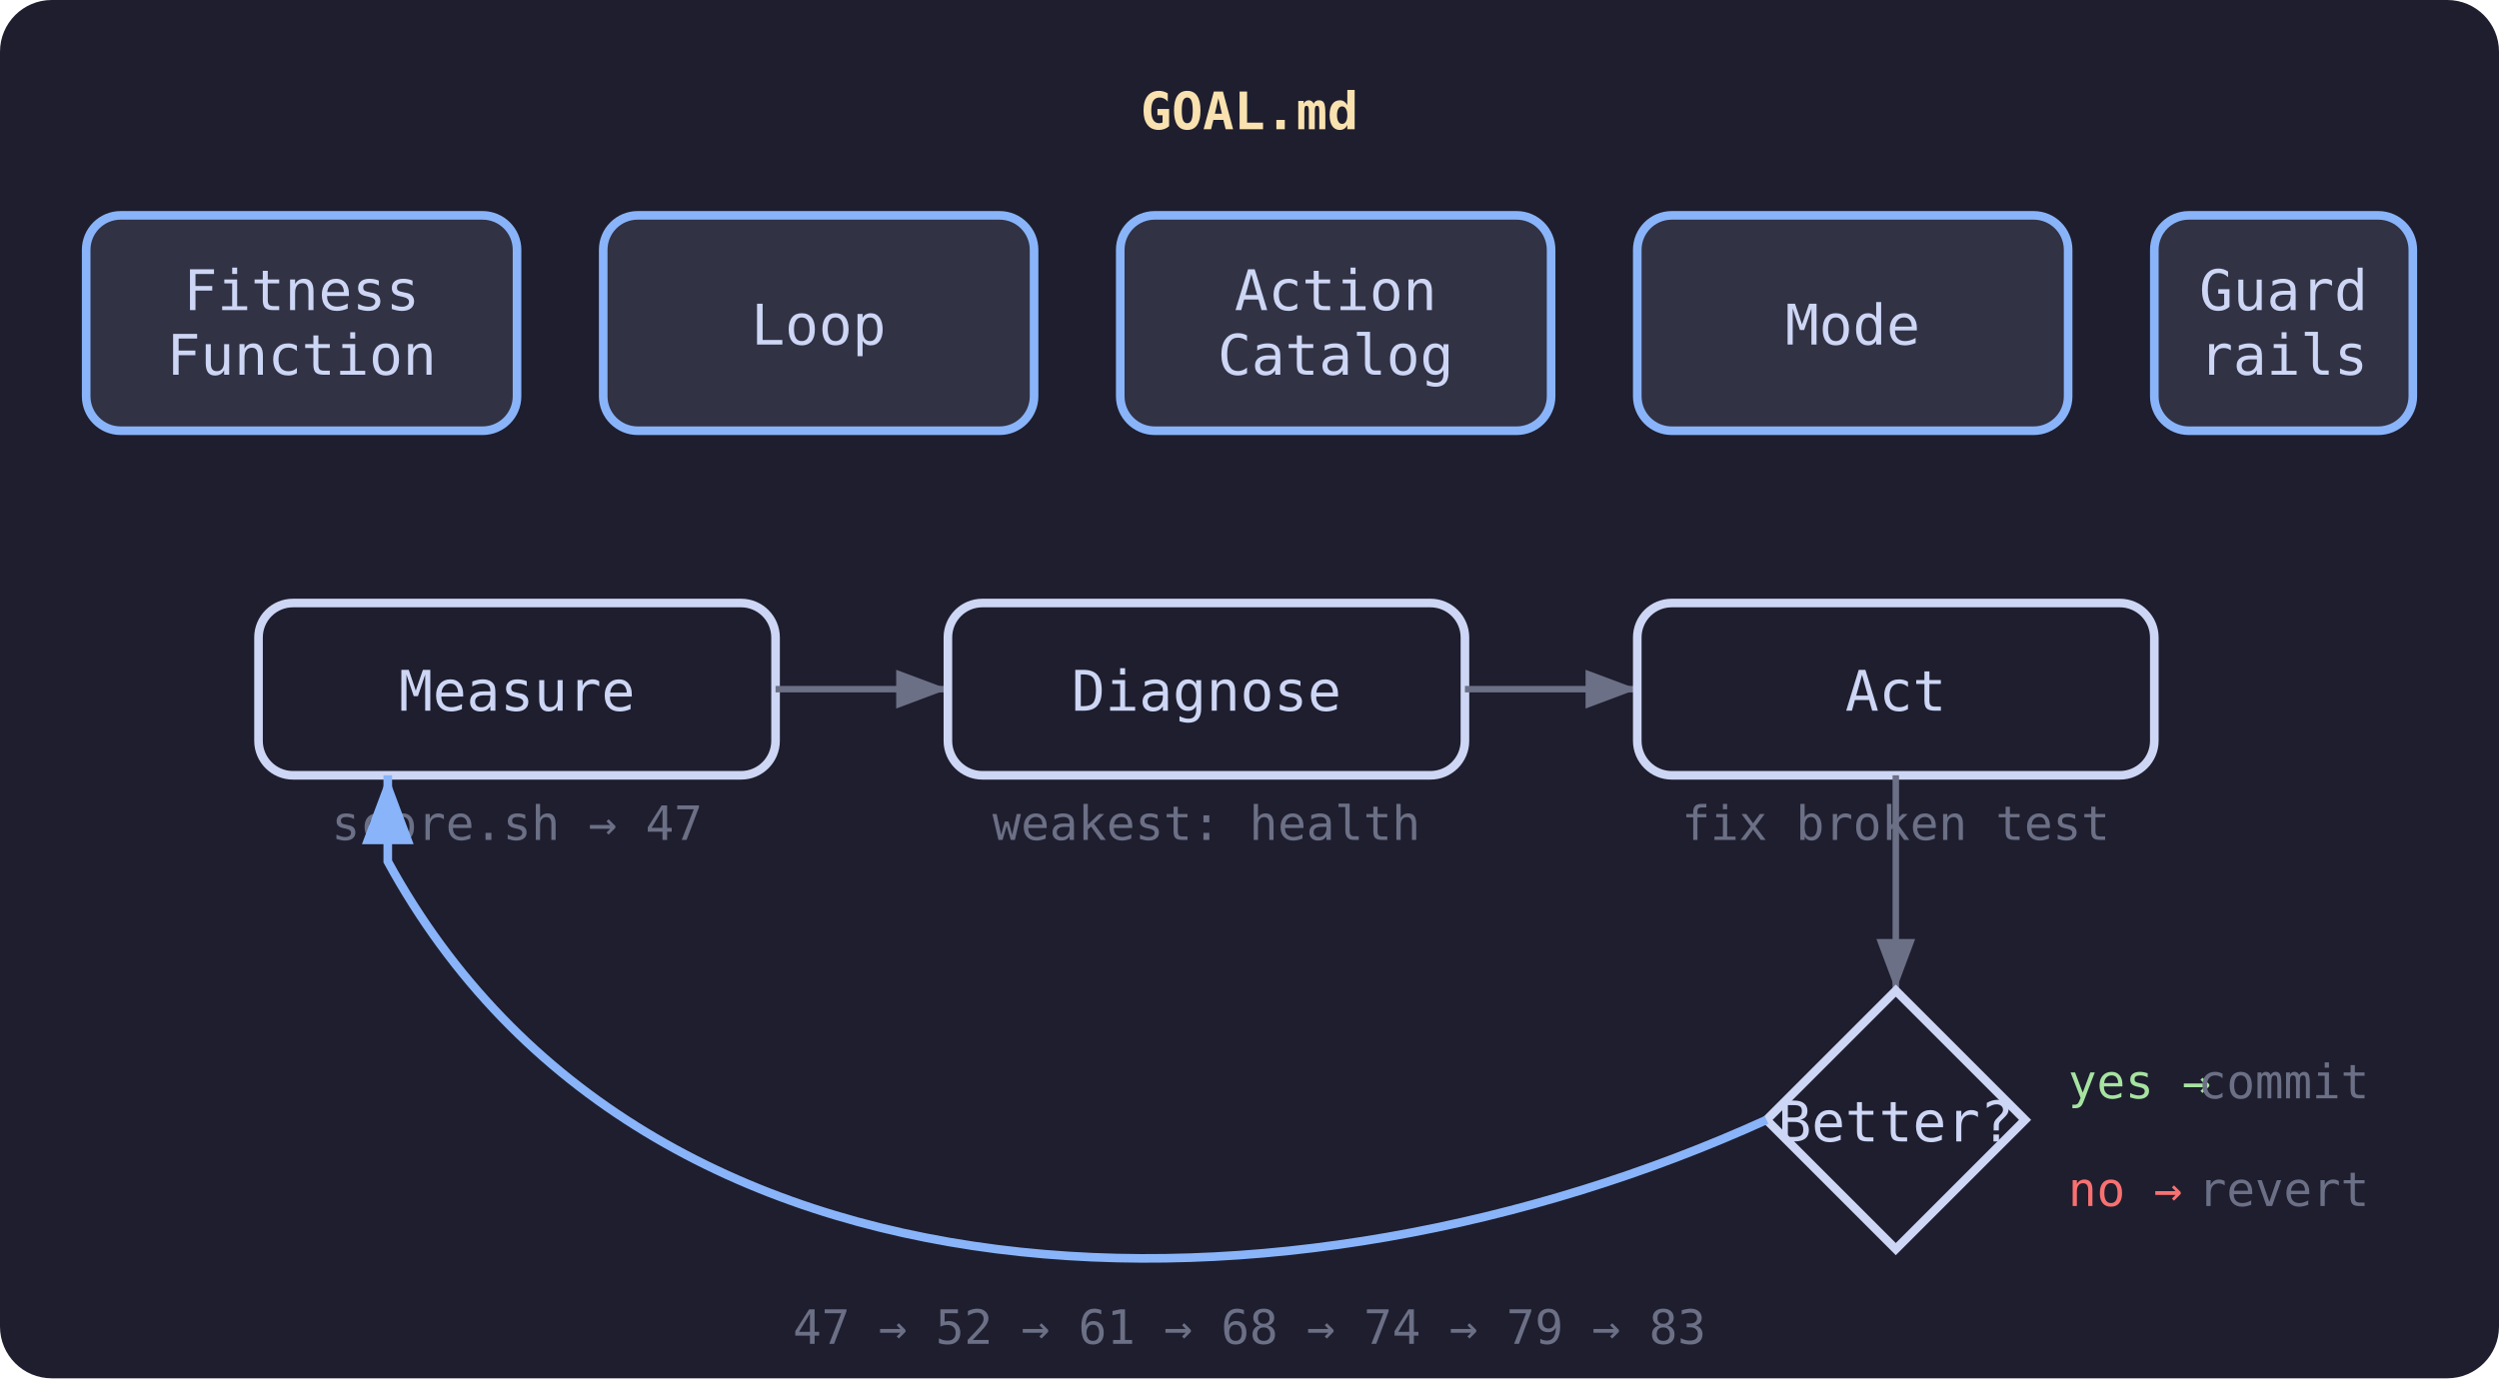
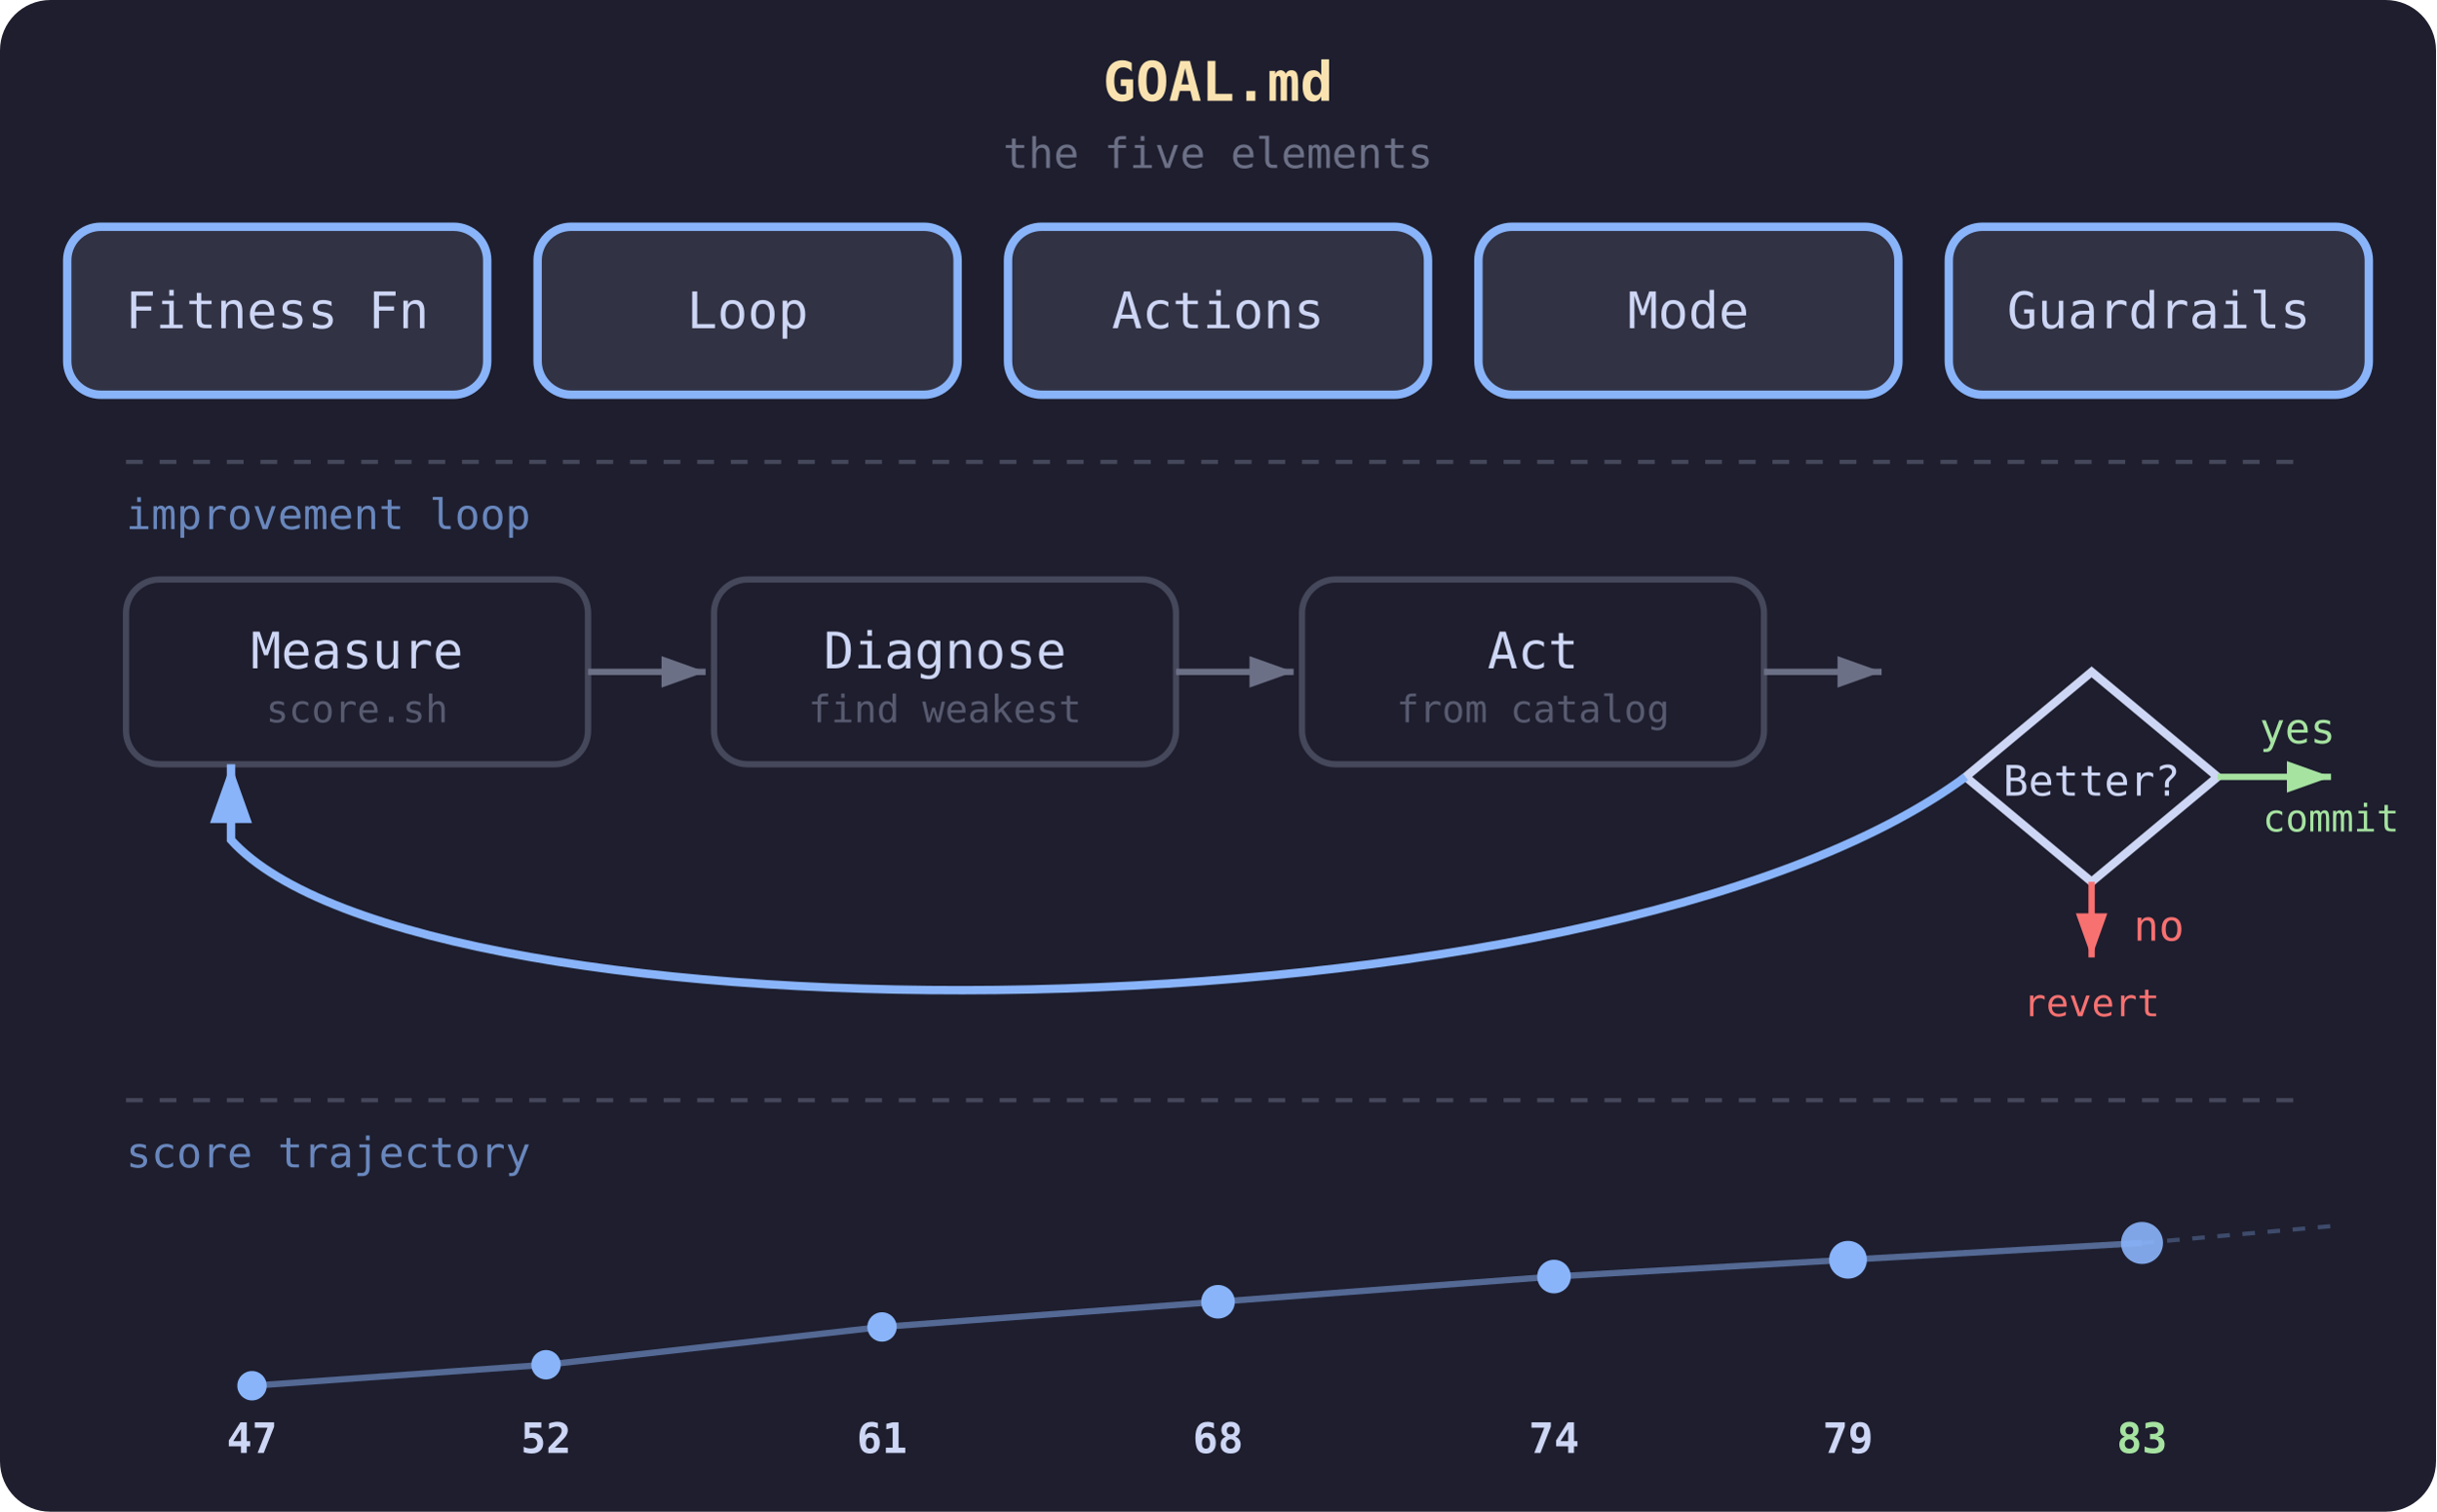
- <svg xmlns="http://www.w3.org/2000/svg" width="580" height="320" viewBox="0 0 580 320">
+ <svg xmlns="http://www.w3.org/2000/svg" width="580" height="360" viewBox="0 0 580 360">
  <style>
    .bg { fill: #1e1e2e; }
-     .box { fill: none; stroke: #cdd6f4; stroke-width: 2; rx: 8; }
-     .box-active { fill: #313244; stroke: #89b4fa; stroke-width: 2; rx: 8; }
-     .label { fill: #cdd6f4; font-family: 'SF Mono', 'Fira Code', monospace; font-size: 13px; text-anchor: middle; }
-     .label-sm { fill: #6c7086; font-family: 'SF Mono', 'Fira Code', monospace; font-size: 11px; text-anchor: middle; }
-     .arrow { stroke: #6c7086; stroke-width: 1.5; fill: none; marker-end: url(#arrowhead); }
-     .loop-arrow { stroke: #89b4fa; stroke-width: 2; fill: none; marker-end: url(#arrowblue); }
-     .gate-yes { fill: #a6e3a1; font-family: 'SF Mono', monospace; font-size: 11px; }
-     .gate-no { fill: #f87171; font-family: 'SF Mono', monospace; font-size: 11px; }
-     .file { fill: #f9e2af; font-family: 'SF Mono', monospace; font-size: 12px; font-weight: bold; text-anchor: middle; }
+     .box { fill: #313244; stroke: #89b4fa; stroke-width: 2; rx: 8; }
+     .box-dim { fill: none; stroke: #45475a; stroke-width: 1.5; rx: 8; }
+     .label { fill: #cdd6f4; font-family: 'SF Mono', 'Fira Code', monospace; font-size: 12px; text-anchor: middle; dominant-baseline: central; }
+     .label-sm { fill: #6c7086; font-family: 'SF Mono', 'Fira Code', monospace; font-size: 10px; text-anchor: middle; }
+     .label-xs { fill: #585b70; font-family: 'SF Mono', 'Fira Code', monospace; font-size: 9px; text-anchor: middle; }
+     .arrow { stroke: #6c7086; stroke-width: 1.5; fill: none; marker-end: url(#arrow-gray); }
+     .arrow-blue { stroke: #89b4fa; stroke-width: 2; fill: none; marker-end: url(#arrow-blue); }
+     .arrow-green { stroke: #a6e3a1; stroke-width: 1.5; fill: none; marker-end: url(#arrow-green); }
+     .arrow-red { stroke: #f87171; stroke-width: 1.5; fill: none; marker-end: url(#arrow-red); }
+     .gate { fill: none; stroke: #cdd6f4; stroke-width: 2; }
+     .gate-yes { fill: #a6e3a1; font-family: 'SF Mono', monospace; font-size: 10px; text-anchor: start; }
+     .gate-no { fill: #f87171; font-family: 'SF Mono', monospace; font-size: 10px; text-anchor: start; }
+     .file { fill: #f9e2af; font-family: 'SF Mono', monospace; font-size: 13px; font-weight: bold; text-anchor: middle; }
+     .section { fill: #89b4fa; font-family: 'SF Mono', monospace; font-size: 10px; text-anchor: start; opacity: 0.7; }
+     .score-dot { fill: #89b4fa; }
+     .score-line { stroke: #89b4fa; stroke-width: 1.5; fill: none; opacity: 0.5; }
+     .score-text { fill: #6c7086; font-family: 'SF Mono', monospace; font-size: 9px; text-anchor: middle; }
+     .score-num { fill: #cdd6f4; font-family: 'SF Mono', monospace; font-size: 10px; text-anchor: middle; font-weight: bold; }
  </style>
  <defs>
-     <marker id="arrowhead" markerWidth="8" markerHeight="6" refX="8" refY="3" orient="auto">
-       <polygon points="0 0, 8 3, 0 6" fill="#6c7086" />
+     <marker id="arrow-gray" markerWidth="7" markerHeight="5" refX="7" refY="2.5" orient="auto">
+       <polygon points="0 0, 7 2.5, 0 5" fill="#6c7086" />
    </marker>
-     <marker id="arrowblue" markerWidth="8" markerHeight="6" refX="8" refY="3" orient="auto">
-       <polygon points="0 0, 8 3, 0 6" fill="#89b4fa" />
+     <marker id="arrow-blue" markerWidth="7" markerHeight="5" refX="7" refY="2.5" orient="auto">
+       <polygon points="0 0, 7 2.5, 0 5" fill="#89b4fa" />
+     </marker>
+     <marker id="arrow-green" markerWidth="7" markerHeight="5" refX="7" refY="2.5" orient="auto">
+       <polygon points="0 0, 7 2.5, 0 5" fill="#a6e3a1" />
+     </marker>
+     <marker id="arrow-red" markerWidth="7" markerHeight="5" refX="7" refY="2.5" orient="auto">
+       <polygon points="0 0, 7 2.5, 0 5" fill="#f87171" />
    </marker>
  </defs>
-   <rect class="bg" width="580" height="320" rx="12" />
-   <text class="file" x="290" y="30">GOAL.md</text>
-   <rect class="box-active" x="20" y="50" width="100" height="50" />
-   <text class="label" x="70" y="72">Fitness</text>
-   <text class="label" x="70" y="87">Function</text>
-   <rect class="box-active" x="140" y="50" width="100" height="50" />
-   <text class="label" x="190" y="80">Loop</text>
-   <rect class="box-active" x="260" y="50" width="100" height="50" />
-   <text class="label" x="310" y="72">Action</text>
-   <text class="label" x="310" y="87">Catalog</text>
-   <rect class="box-active" x="380" y="50" width="100" height="50" />
-   <text class="label" x="430" y="80">Mode</text>
-   <rect class="box-active" x="500" y="50" width="60" height="50" />
-   <text class="label" x="530" y="72">Guard</text>
-   <text class="label" x="530" y="87">rails</text>
-   <rect class="box" x="60" y="140" width="120" height="40" />
-   <text class="label" x="120" y="165">Measure</text>
-   <text class="label-sm" x="120" y="195">score.sh → 47</text>
-   <path class="arrow" d="M 180 160 L 220 160" />
-   <rect class="box" x="220" y="140" width="120" height="40" />
-   <text class="label" x="280" y="165">Diagnose</text>
-   <text class="label-sm" x="280" y="195">weakest: health</text>
-   <path class="arrow" d="M 340 160 L 380 160" />
-   <rect class="box" x="380" y="140" width="120" height="40" />
-   <text class="label" x="440" y="165">Act</text>
-   <text class="label-sm" x="440" y="195">fix broken test</text>
-   <path class="arrow" d="M 440 180 L 440 230" />
-   <polygon points="440,230 410,260 440,290 470,260" fill="none" stroke="#cdd6f4" stroke-width="2" />
-   <text class="label" x="440" y="265">Better?</text>
-   <text class="gate-yes" x="480" y="255">yes →</text>
-   <text class="label-sm" x="530" y="255">commit</text>
-   <text class="gate-no" x="480" y="280">no →</text>
-   <text class="label-sm" x="530" y="280">revert</text>
-   <path class="loop-arrow" d="M 410 260 C 300 310 150 310 90 200 L 90 180" />
-   <text class="label-sm" x="290" y="312">47 → 52 → 61 → 68 → 74 → 79 → 83</text>
+   <rect class="bg" width="580" height="360" rx="12" />
+   <text class="file" x="290" y="24">GOAL.md</text>
+   <text class="label-sm" x="290" y="40">the five elements</text>
+   <rect class="box" x="16" y="54" width="100" height="40" />
+   <text class="label" x="66" y="74">Fitness Fn</text>
+   <rect class="box" x="128" y="54" width="100" height="40" />
+   <text class="label" x="178" y="74">Loop</text>
+   <rect class="box" x="240" y="54" width="100" height="40" />
+   <text class="label" x="290" y="74">Actions</text>
+   <rect class="box" x="352" y="54" width="100" height="40" />
+   <text class="label" x="402" y="74">Mode</text>
+   <rect class="box" x="464" y="54" width="100" height="40" />
+   <text class="label" x="514" y="74">Guardrails</text>
+   <line x1="30" y1="110" x2="550" y2="110" stroke="#45475a" stroke-width="1" stroke-dasharray="4,4" />
+   <text class="section" x="30" y="126">improvement loop</text>
+   <rect class="box-dim" x="30" y="138" width="110" height="44" />
+   <text class="label" x="85" y="155">Measure</text>
+   <text class="label-xs" x="85" y="172">score.sh</text>
+   <path class="arrow" d="M 140 160 L 168 160" />
+   <rect class="box-dim" x="170" y="138" width="110" height="44" />
+   <text class="label" x="225" y="155">Diagnose</text>
+   <text class="label-xs" x="225" y="172">find weakest</text>
+   <path class="arrow" d="M 280 160 L 308 160" />
+   <rect class="box-dim" x="310" y="138" width="110" height="44" />
+   <text class="label" x="365" y="155">Act</text>
+   <text class="label-xs" x="365" y="172">from catalog</text>
+   <path class="arrow" d="M 420 160 L 448 160" />
+   <polygon class="gate" points="498,160 468,185 498,210 528,185" />
+   <text class="label" x="498" y="186" style="font-size: 10px">Better?</text>
+   <path class="arrow-green" d="M 528 185 L 555 185" />
+   <text class="gate-yes" x="538" y="177">yes</text>
+   <text class="label-xs" x="555" y="198" style="fill: #a6e3a1">commit</text>
+   <path class="arrow-red" d="M 498 210 L 498 228" />
+   <text class="gate-no" x="508" y="224">no</text>
+   <text class="label-xs" x="498" y="242" style="fill: #f87171">revert</text>
+   <path class="arrow-blue" d="M 468 185 C 380 250, 100 250, 55 200 L 55 182" />
+   <line x1="30" y1="262" x2="550" y2="262" stroke="#45475a" stroke-width="1" stroke-dasharray="4,4" />
+   <text class="section" x="30" y="278">score trajectory</text>
+   <polyline class="score-line" points="60,330 130,325 210,316 290,310 370,304 440,300 510,296" />
+   <circle class="score-dot" cx="60" cy="330" r="3.5" />
+   <text class="score-num" x="60" y="346">47</text>
+   <circle class="score-dot" cx="130" cy="325" r="3.5" />
+   <text class="score-num" x="130" y="346">52</text>
+   <circle class="score-dot" cx="210" cy="316" r="3.5" />
+   <text class="score-num" x="210" y="346">61</text>
+   <circle class="score-dot" cx="290" cy="310" r="4" />
+   <text class="score-num" x="290" y="346">68</text>
+   <circle class="score-dot" cx="370" cy="304" r="4" />
+   <text class="score-num" x="370" y="346">74</text>
+   <circle class="score-dot" cx="440" cy="300" r="4.5" />
+   <text class="score-num" x="440" y="346">79</text>
+   <circle class="score-dot" cx="510" cy="296" r="5" opacity="0.9" />
+   <text class="score-num" x="510" y="346" style="fill: #a6e3a1">83</text>
+   <line x1="510" y1="296" x2="555" y2="292" stroke="#89b4fa" stroke-width="1" stroke-dasharray="3,3" opacity="0.3" />
</svg>
